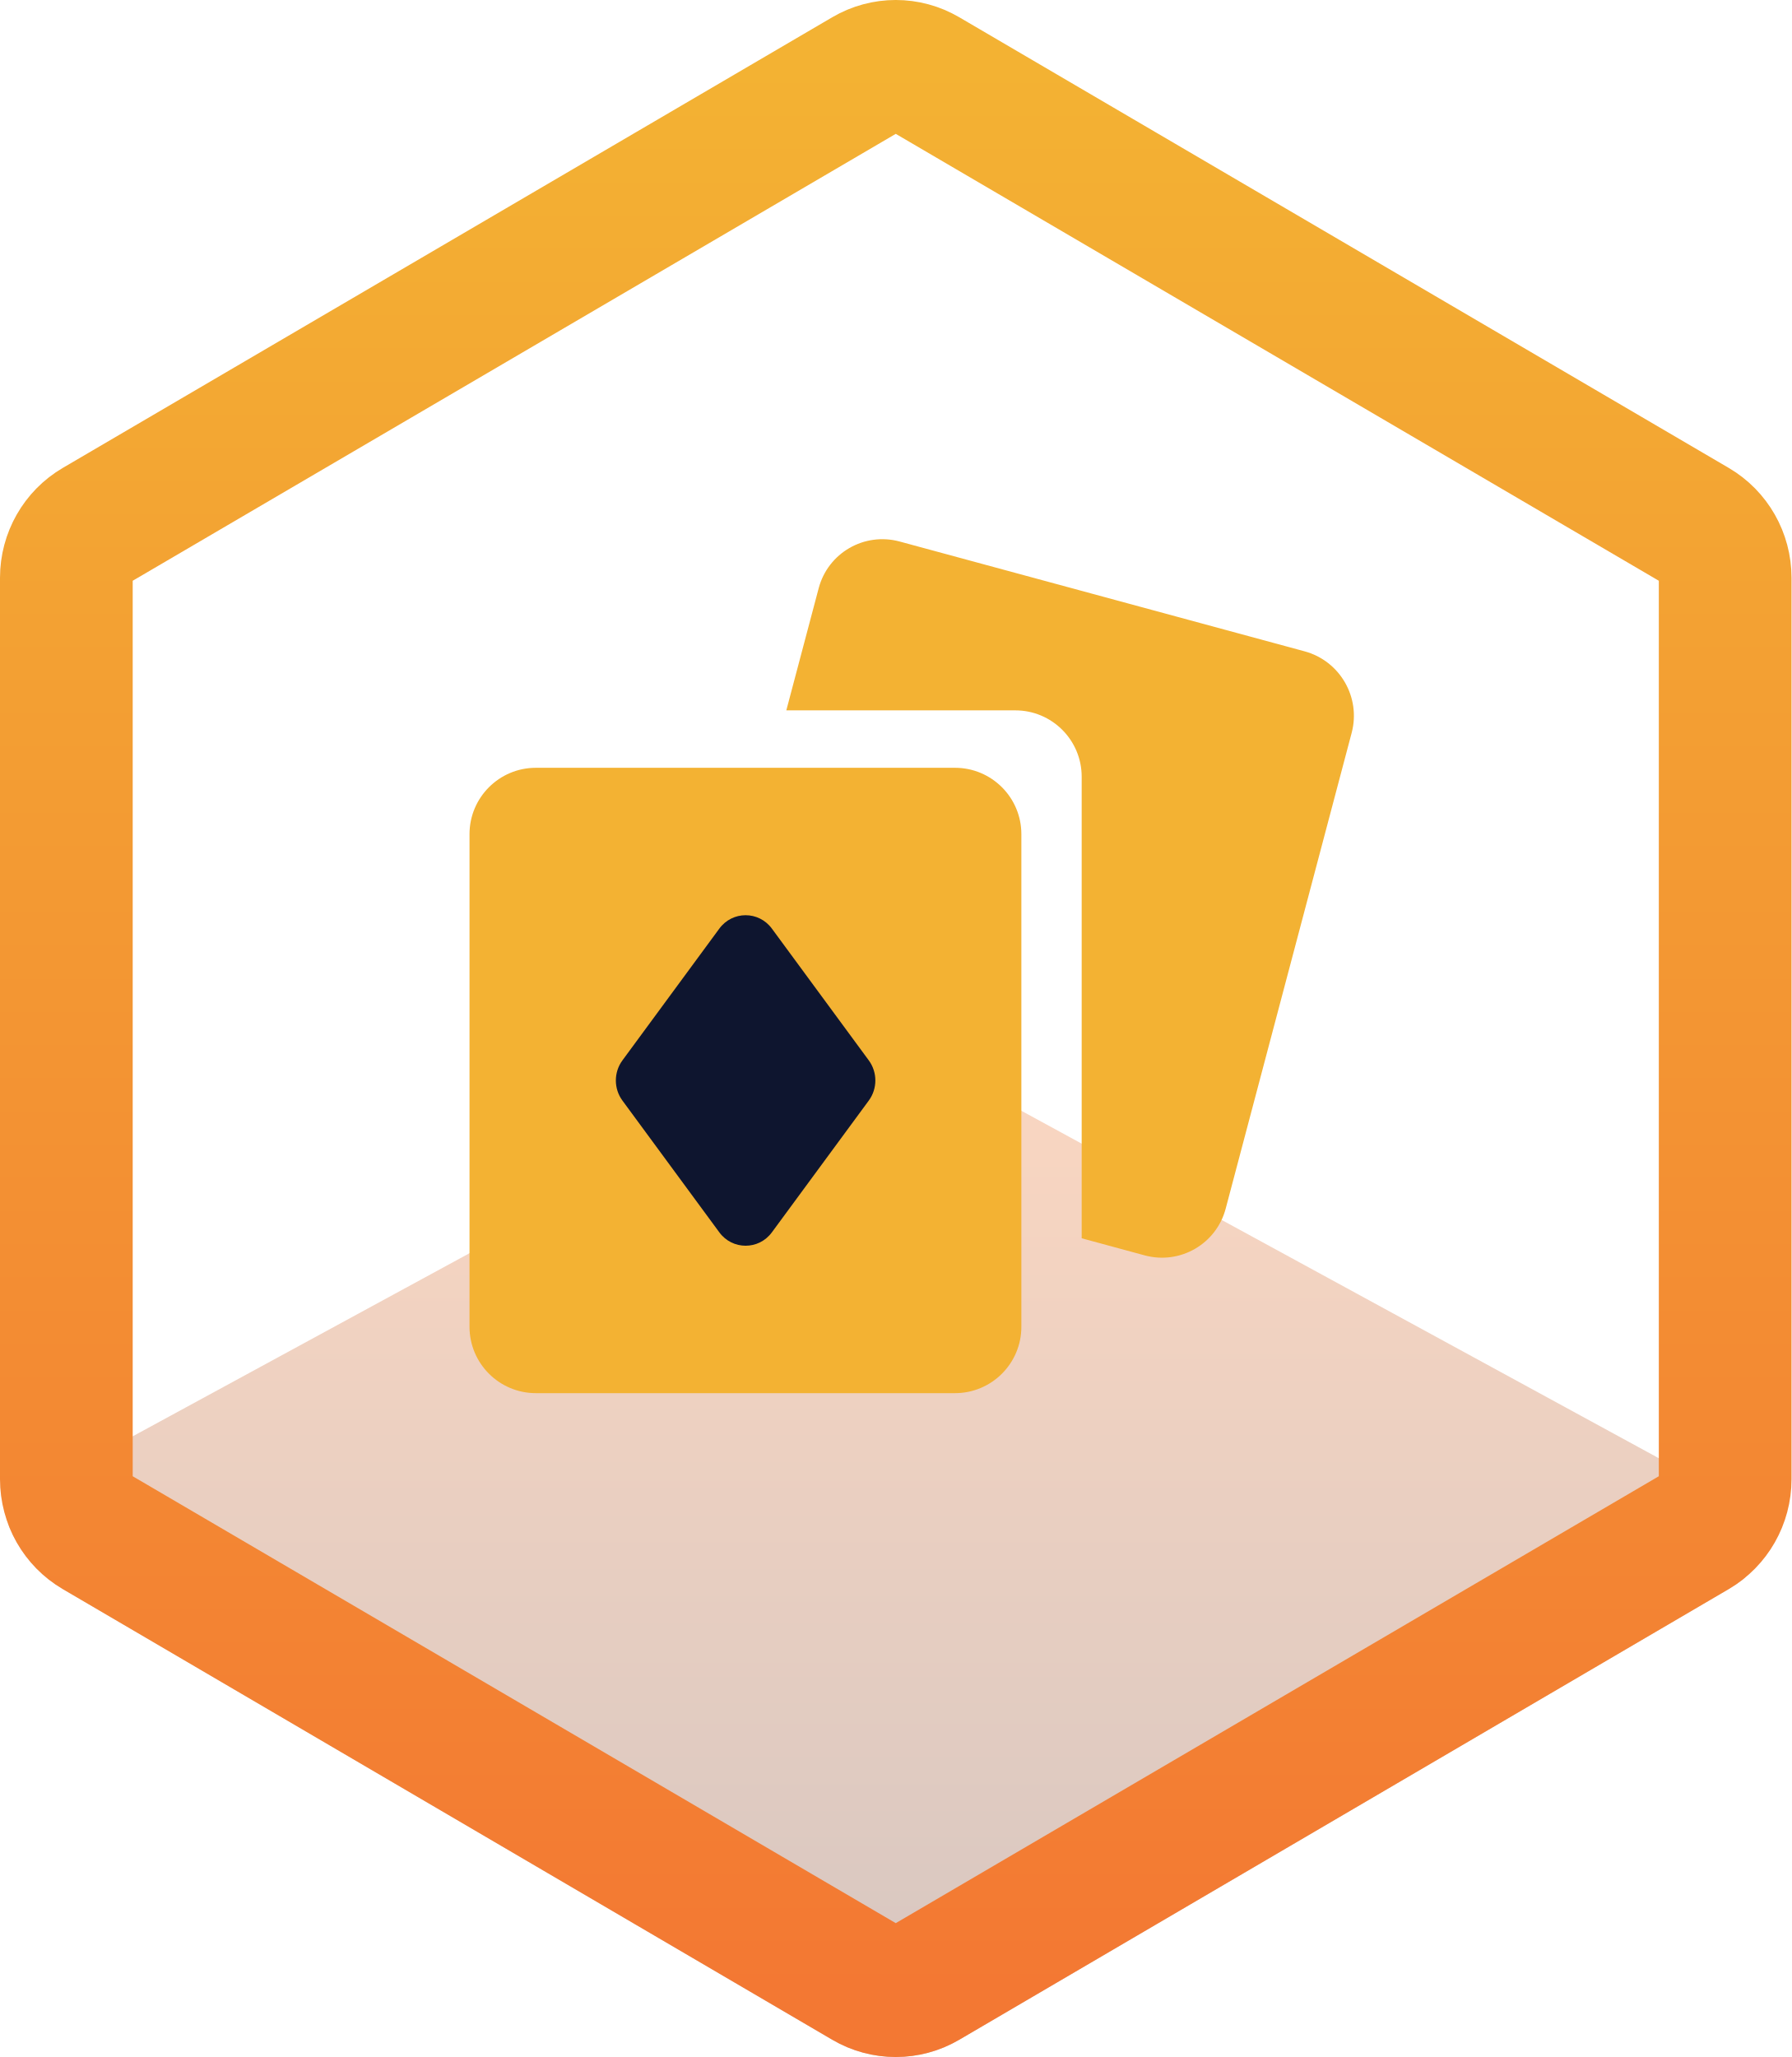
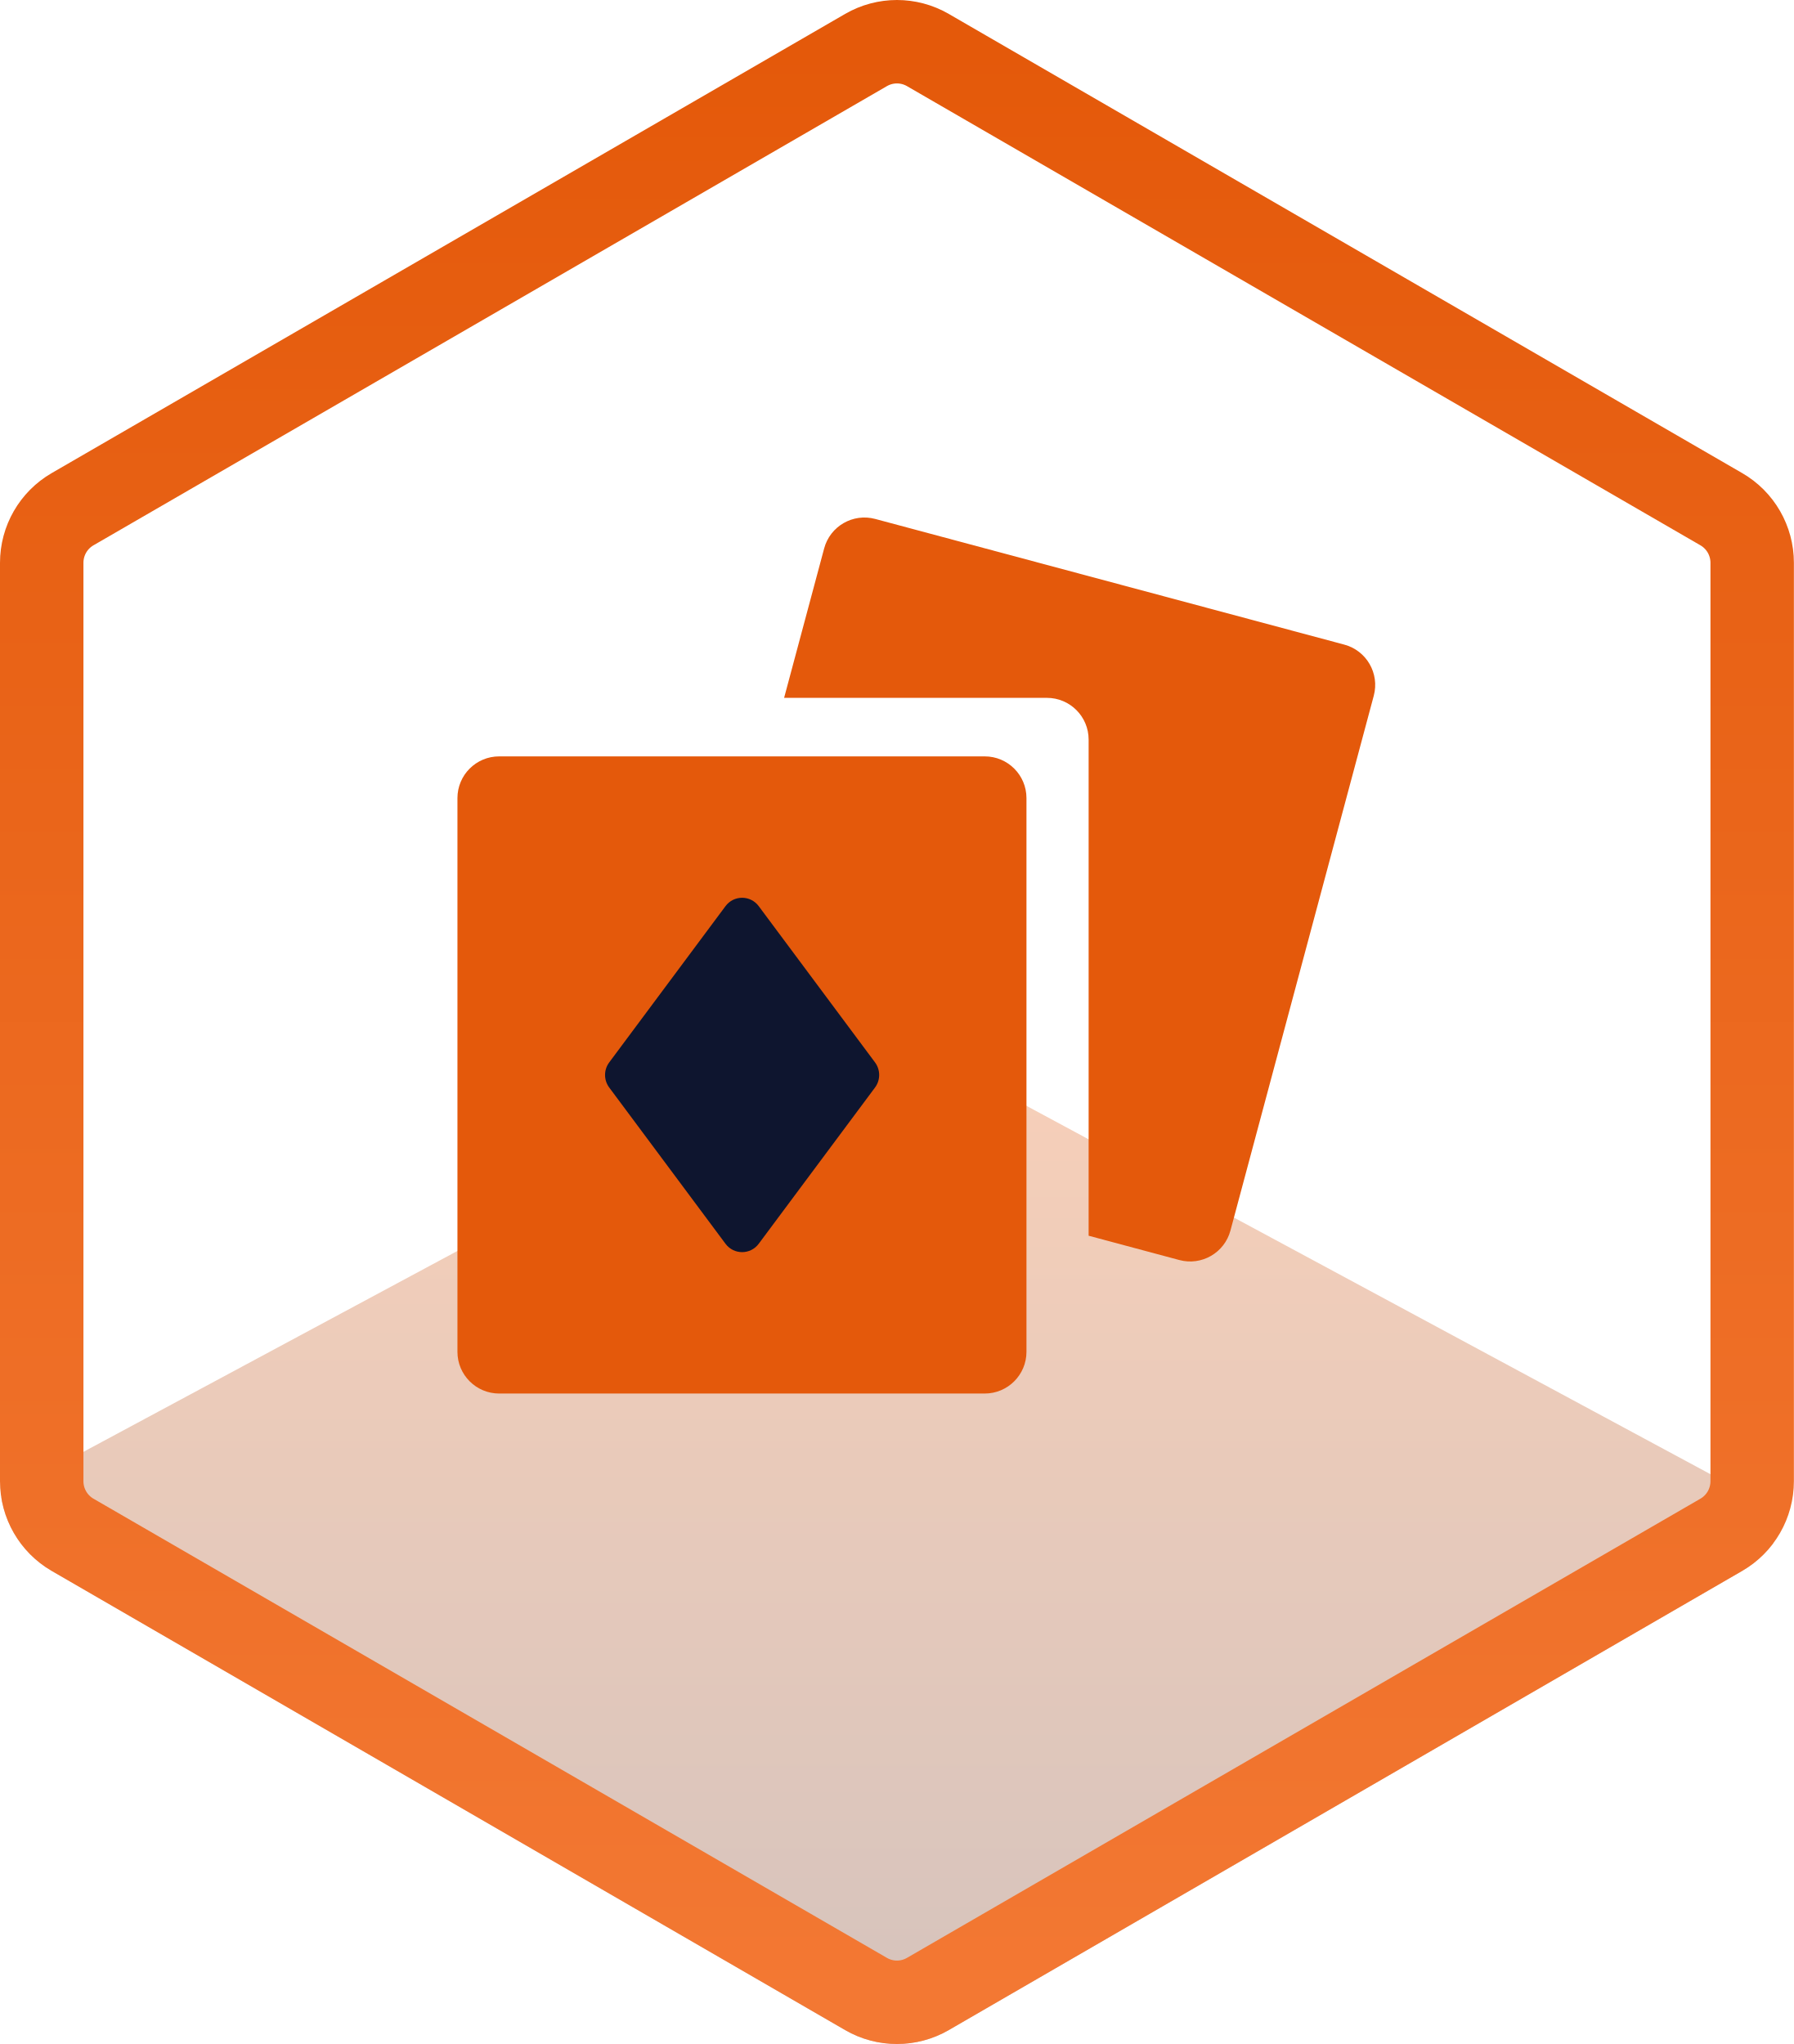
- <svg xmlns="http://www.w3.org/2000/svg" width="54" height="62" viewBox="0 0 54 62" fill="none">
-   <mask id="mask0" mask-type="alpha" maskUnits="userSpaceOnUse" x="0" y="0" width="54" height="62">
-     <path d="M26.098 2.245C26.656 1.918 27.344 1.918 27.902 2.245L51.098 15.83C51.656 16.157 52 16.761 52 17.415V44.585C52 45.239 51.656 45.843 51.098 46.17L27.902 59.755C27.344 60.082 26.656 60.082 26.098 59.755L2.902 46.17C2.344 45.843 2 45.239 2 44.585V17.415C2 16.761 2.344 16.157 2.902 15.83L26.098 2.245Z" fill="#900CB8" stroke="url(#paint0_linear)" stroke-width="4" />
+ <svg xmlns="http://www.w3.org/2000/svg" width="86" height="98" viewBox="0 0 86 98" fill="none">
+   <mask id="mask0" style="mask-type:alpha" maskUnits="userSpaceOnUse" x="0" y="0" width="86" height="98">
+     <path d="M41.52 2.397C42.436 1.868 43.564 1.868 44.48 2.397L82.52 24.414C83.436 24.944 84 25.923 84 26.983V71.017C84 72.077 83.436 73.056 82.52 73.586L44.48 95.603C43.564 96.132 42.436 96.132 41.52 95.603L3.479 73.586C2.564 73.056 2 72.077 2 71.017V26.983C2 25.923 2.564 24.944 3.479 24.414L41.52 2.397Z" fill="#900CB8" stroke="url(#paint0_linear)" stroke-width="4" />
  </mask>
  <g mask="url(#mask0)">
-     <path d="M25.476 31.617C26.061 31.304 26.782 31.304 27.368 31.617L51.664 44.859C52.249 45.172 52.61 45.75 52.61 46.376V72.39C52.61 73.016 52.249 73.594 51.664 73.908L27.337 86.914C26.751 87.227 26.03 87.227 25.444 86.914L1.117 73.908C0.532 73.594 0.171 73.016 0.171 72.39V46.376C0.171 45.75 0.532 45.172 1.117 44.859L25.476 31.617Z" fill="url(#paint1_linear)" fill-opacity="0.3" />
+     <path d="M40.5 50C41.46 49.492 42.643 49.492 43.603 50L83.448 71.461C84.409 71.968 85 72.906 85 73.92V116.08C85 117.095 84.409 118.032 83.448 118.54L43.552 139.62C42.592 140.127 41.408 140.127 40.448 139.62L0.552 118.54C-0.409 118.032 -1 117.095 -1 116.08V73.92C-1 72.906 -0.409 71.968 0.552 71.461L40.5 50Z" fill="url(#paint1_linear)" fill-opacity="0.3" />
  </g>
-   <path fill-rule="evenodd" clip-rule="evenodd" d="M27.118 16.322C26.052 16.033 24.958 16.664 24.676 17.732L23.701 21.411H30.604C31.708 21.411 32.604 22.306 32.604 23.411V37.323L34.503 37.838C35.569 38.127 36.663 37.496 36.945 36.428L40.742 22.088C41.025 21.021 40.39 19.921 39.324 19.632L27.118 16.322Z" fill="#F3B233" />
-   <path d="M14.152 25.142C14.152 24.038 15.048 23.142 16.152 23.142H28.786C29.89 23.142 30.786 24.038 30.786 25.142V39.991C30.786 41.095 29.89 41.991 28.786 41.991H16.152C15.048 41.991 14.152 41.095 14.152 39.991V25.142Z" fill="#F3B233" />
-   <path d="M18.761 33.172C18.497 32.813 18.497 32.32 18.761 31.961L21.682 27.989C22.078 27.451 22.87 27.451 23.266 27.989L26.187 31.961C26.451 32.32 26.451 32.813 26.187 33.172L23.266 37.144C22.87 37.682 22.078 37.682 21.682 37.144L18.761 33.172Z" fill="#0E152F" />
-   <path d="M26.098 2.245C26.656 1.918 27.344 1.918 27.902 2.245L51.098 15.83C51.656 16.157 52 16.761 52 17.415V44.585C52 45.239 51.656 45.843 51.098 46.17L27.902 59.755C27.344 60.082 26.656 60.082 26.098 59.755L2.902 46.17C2.344 45.843 2 45.239 2 44.585V17.415C2 16.761 2.344 16.157 2.902 15.83L26.098 2.245Z" stroke="url(#paint2_linear)" stroke-width="4" />
+   <path fill-rule="evenodd" clip-rule="evenodd" d="M41.959 24.881C40.892 24.595 39.795 25.228 39.51 26.295L37.59 33.459H50.189C51.294 33.459 52.189 34.355 52.189 35.459V59.247L56.539 60.413C57.606 60.699 58.702 60.066 58.988 58.999L65.859 33.356C66.145 32.289 65.512 31.192 64.445 30.906L41.959 24.881Z" fill="#E4590B" />
+   <path d="M21.93 38.265C21.93 37.16 22.825 36.265 23.93 36.265H47.209C48.313 36.265 49.209 37.16 49.209 38.265V64.813C49.209 65.917 48.313 66.813 47.209 66.813H23.93C22.825 66.813 21.93 65.917 21.93 64.813V38.265Z" fill="#E4590B" />
+   <path d="M29.206 52.141C28.94 51.784 28.94 51.294 29.206 50.937L34.78 43.446C35.179 42.91 35.976 42.91 36.374 43.446L41.949 50.937C42.214 51.294 42.214 51.784 41.949 52.141L36.374 59.632C35.976 60.168 35.179 60.168 34.78 59.632L29.206 52.141Z" fill="#0E152F" />
+   <path d="M41.52 2.397C42.436 1.868 43.564 1.868 44.48 2.397L82.52 24.414C83.436 24.944 84 25.923 84 26.983V71.017C84 72.077 83.436 73.056 82.52 73.586L44.48 95.603C43.564 96.132 42.436 96.132 41.52 95.603L3.479 73.586C2.564 73.056 2 72.077 2 71.017V26.983C2 25.923 2.564 24.944 3.479 24.414L41.52 2.397Z" stroke="url(#paint2_linear)" stroke-width="4" />
  <defs>
-     <linearGradient id="paint0_linear" x1="27" y1="2" x2="27" y2="60" gradientUnits="userSpaceOnUse">
+     <linearGradient id="paint0_linear" x1="43" y1="2" x2="43" y2="96" gradientUnits="userSpaceOnUse">
      <stop stop-color="#E283F6" />
      <stop offset="1" stop-color="#691DB4" />
    </linearGradient>
-     <linearGradient id="paint1_linear" x1="26.39" y1="31.617" x2="26.39" y2="87.149" gradientUnits="userSpaceOnUse">
-       <stop stop-color="#F37A33" />
+     <linearGradient id="paint1_linear" x1="42" y1="50" x2="42" y2="140" gradientUnits="userSpaceOnUse">
+       <stop stop-color="#E86216" />
      <stop offset="1" stop-color="#0E152F" />
    </linearGradient>
-     <linearGradient id="paint2_linear" x1="27" y1="2" x2="27" y2="60" gradientUnits="userSpaceOnUse">
-       <stop stop-color="#F3B233" />
+     <linearGradient id="paint2_linear" x1="43" y1="2" x2="43" y2="96" gradientUnits="userSpaceOnUse">
+       <stop stop-color="#E4590A" />
      <stop offset="1" stop-color="#F37833" />
    </linearGradient>
  </defs>
</svg>
